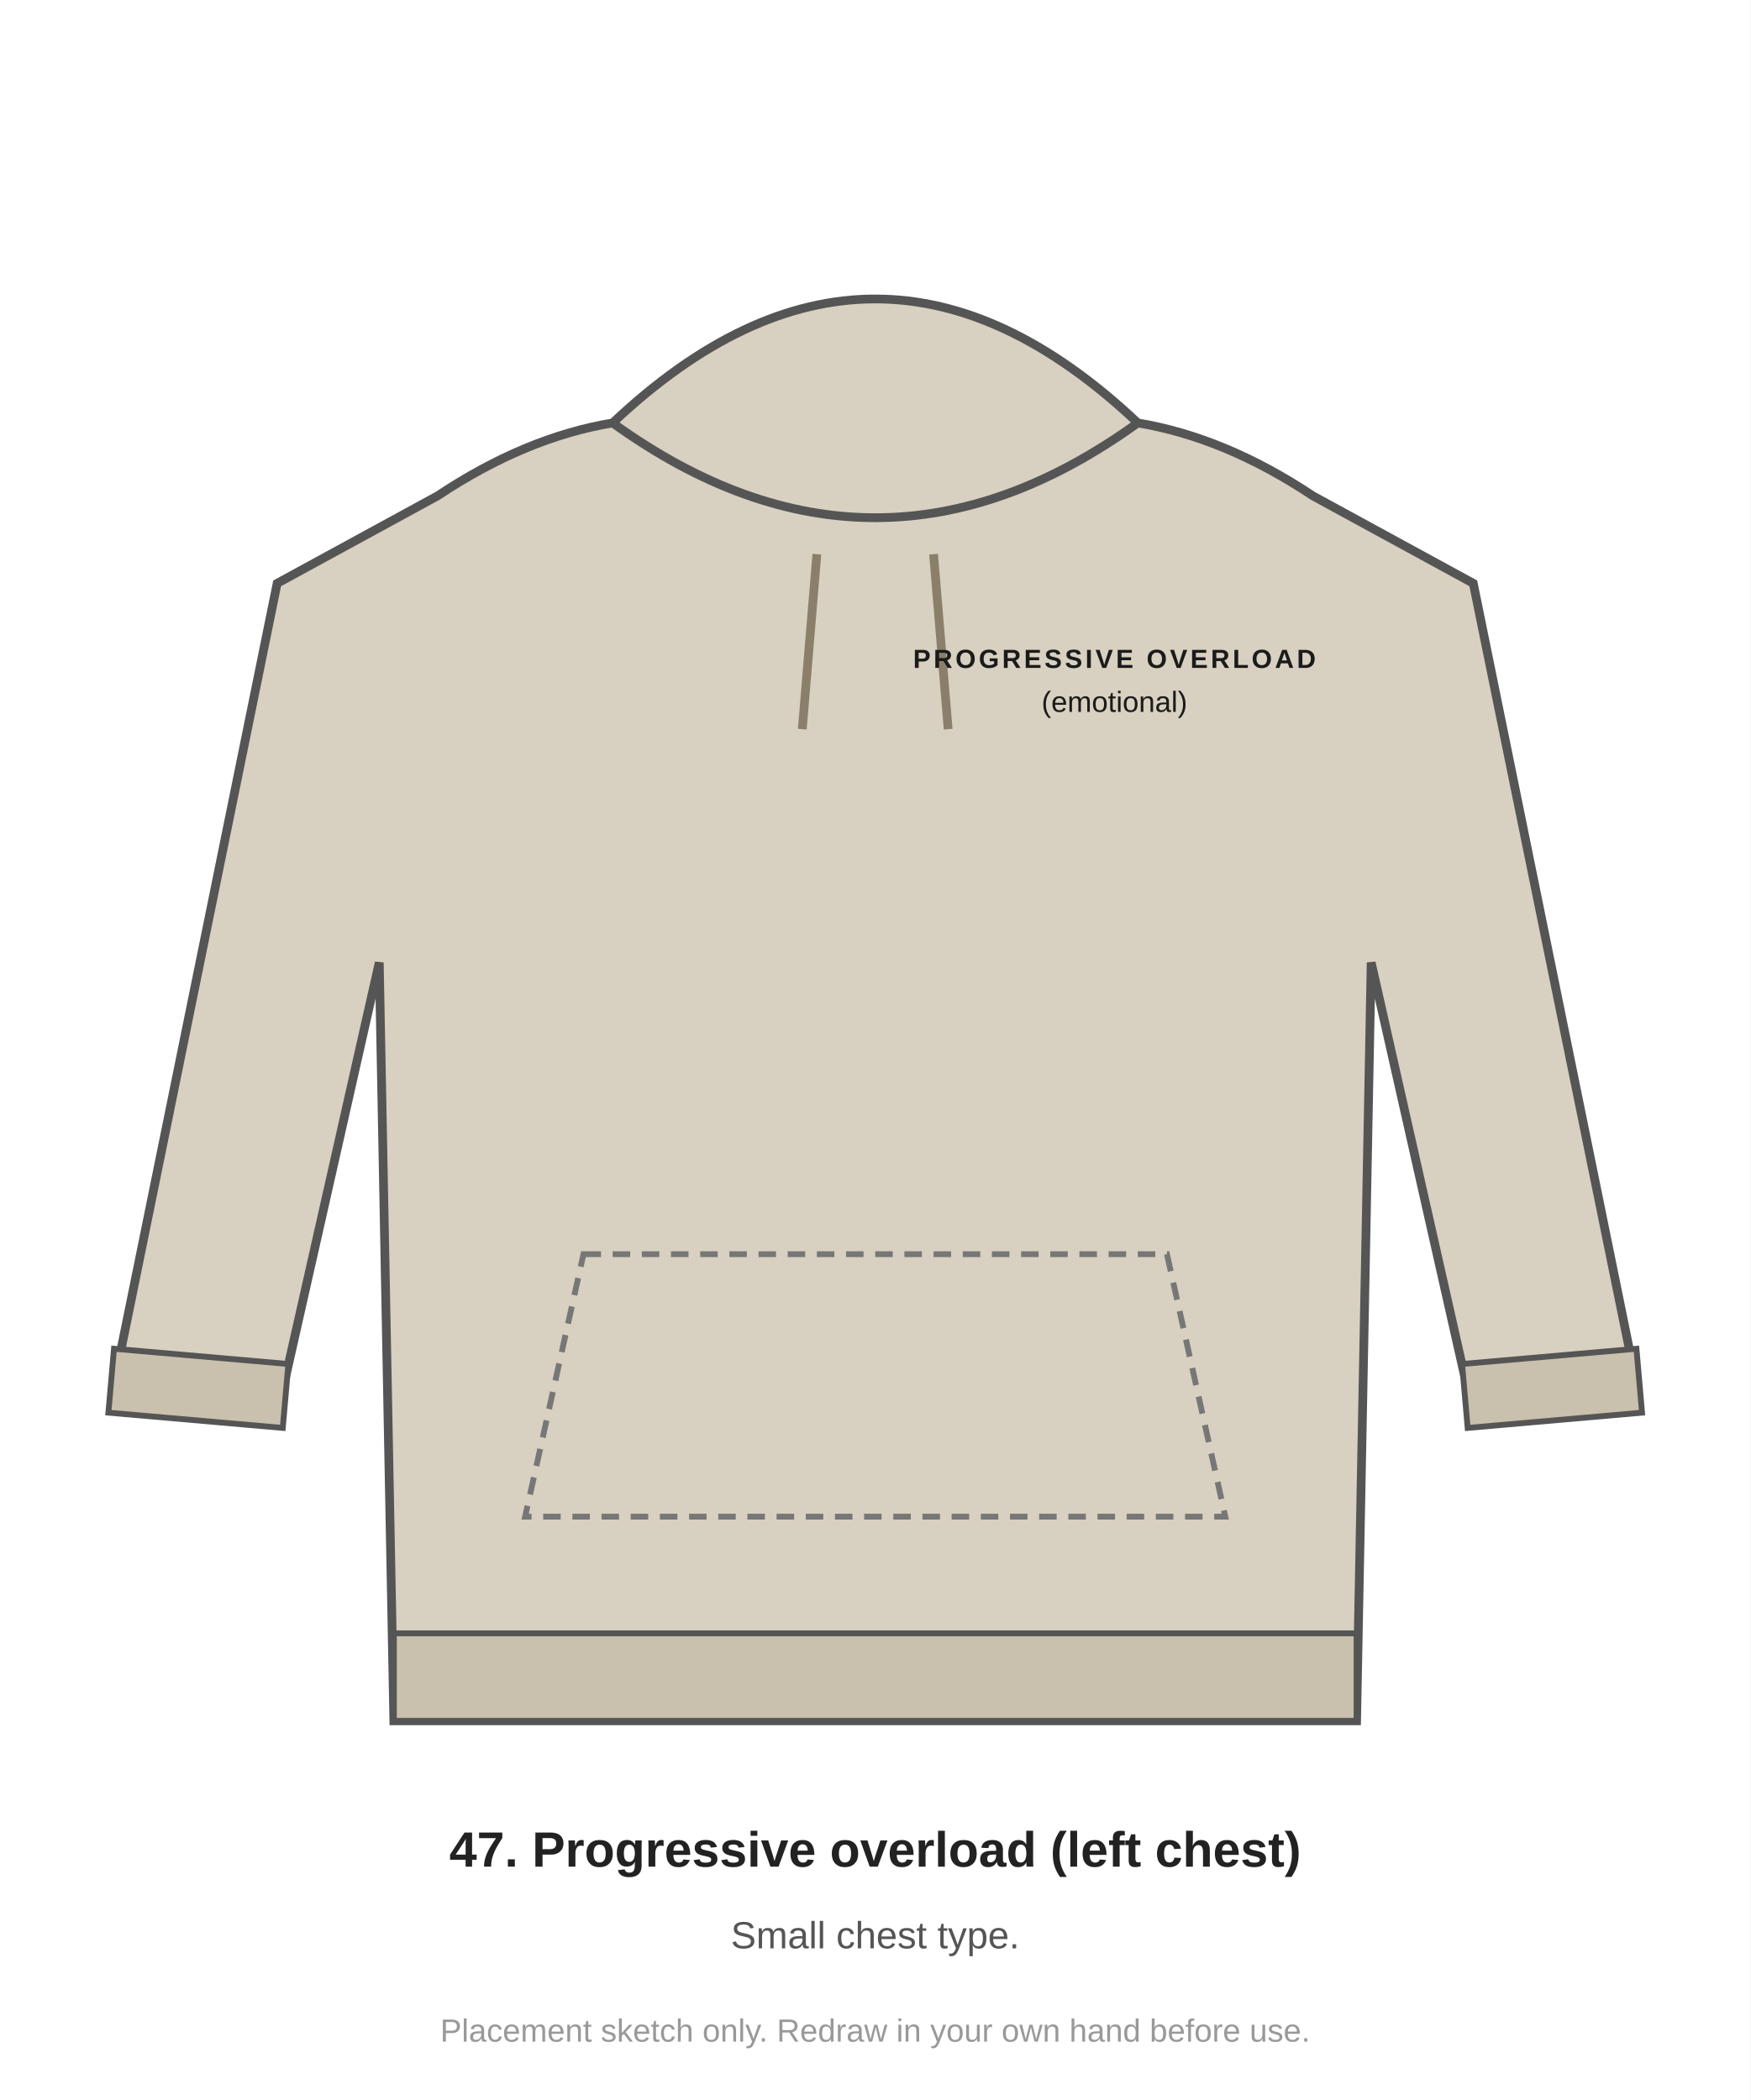
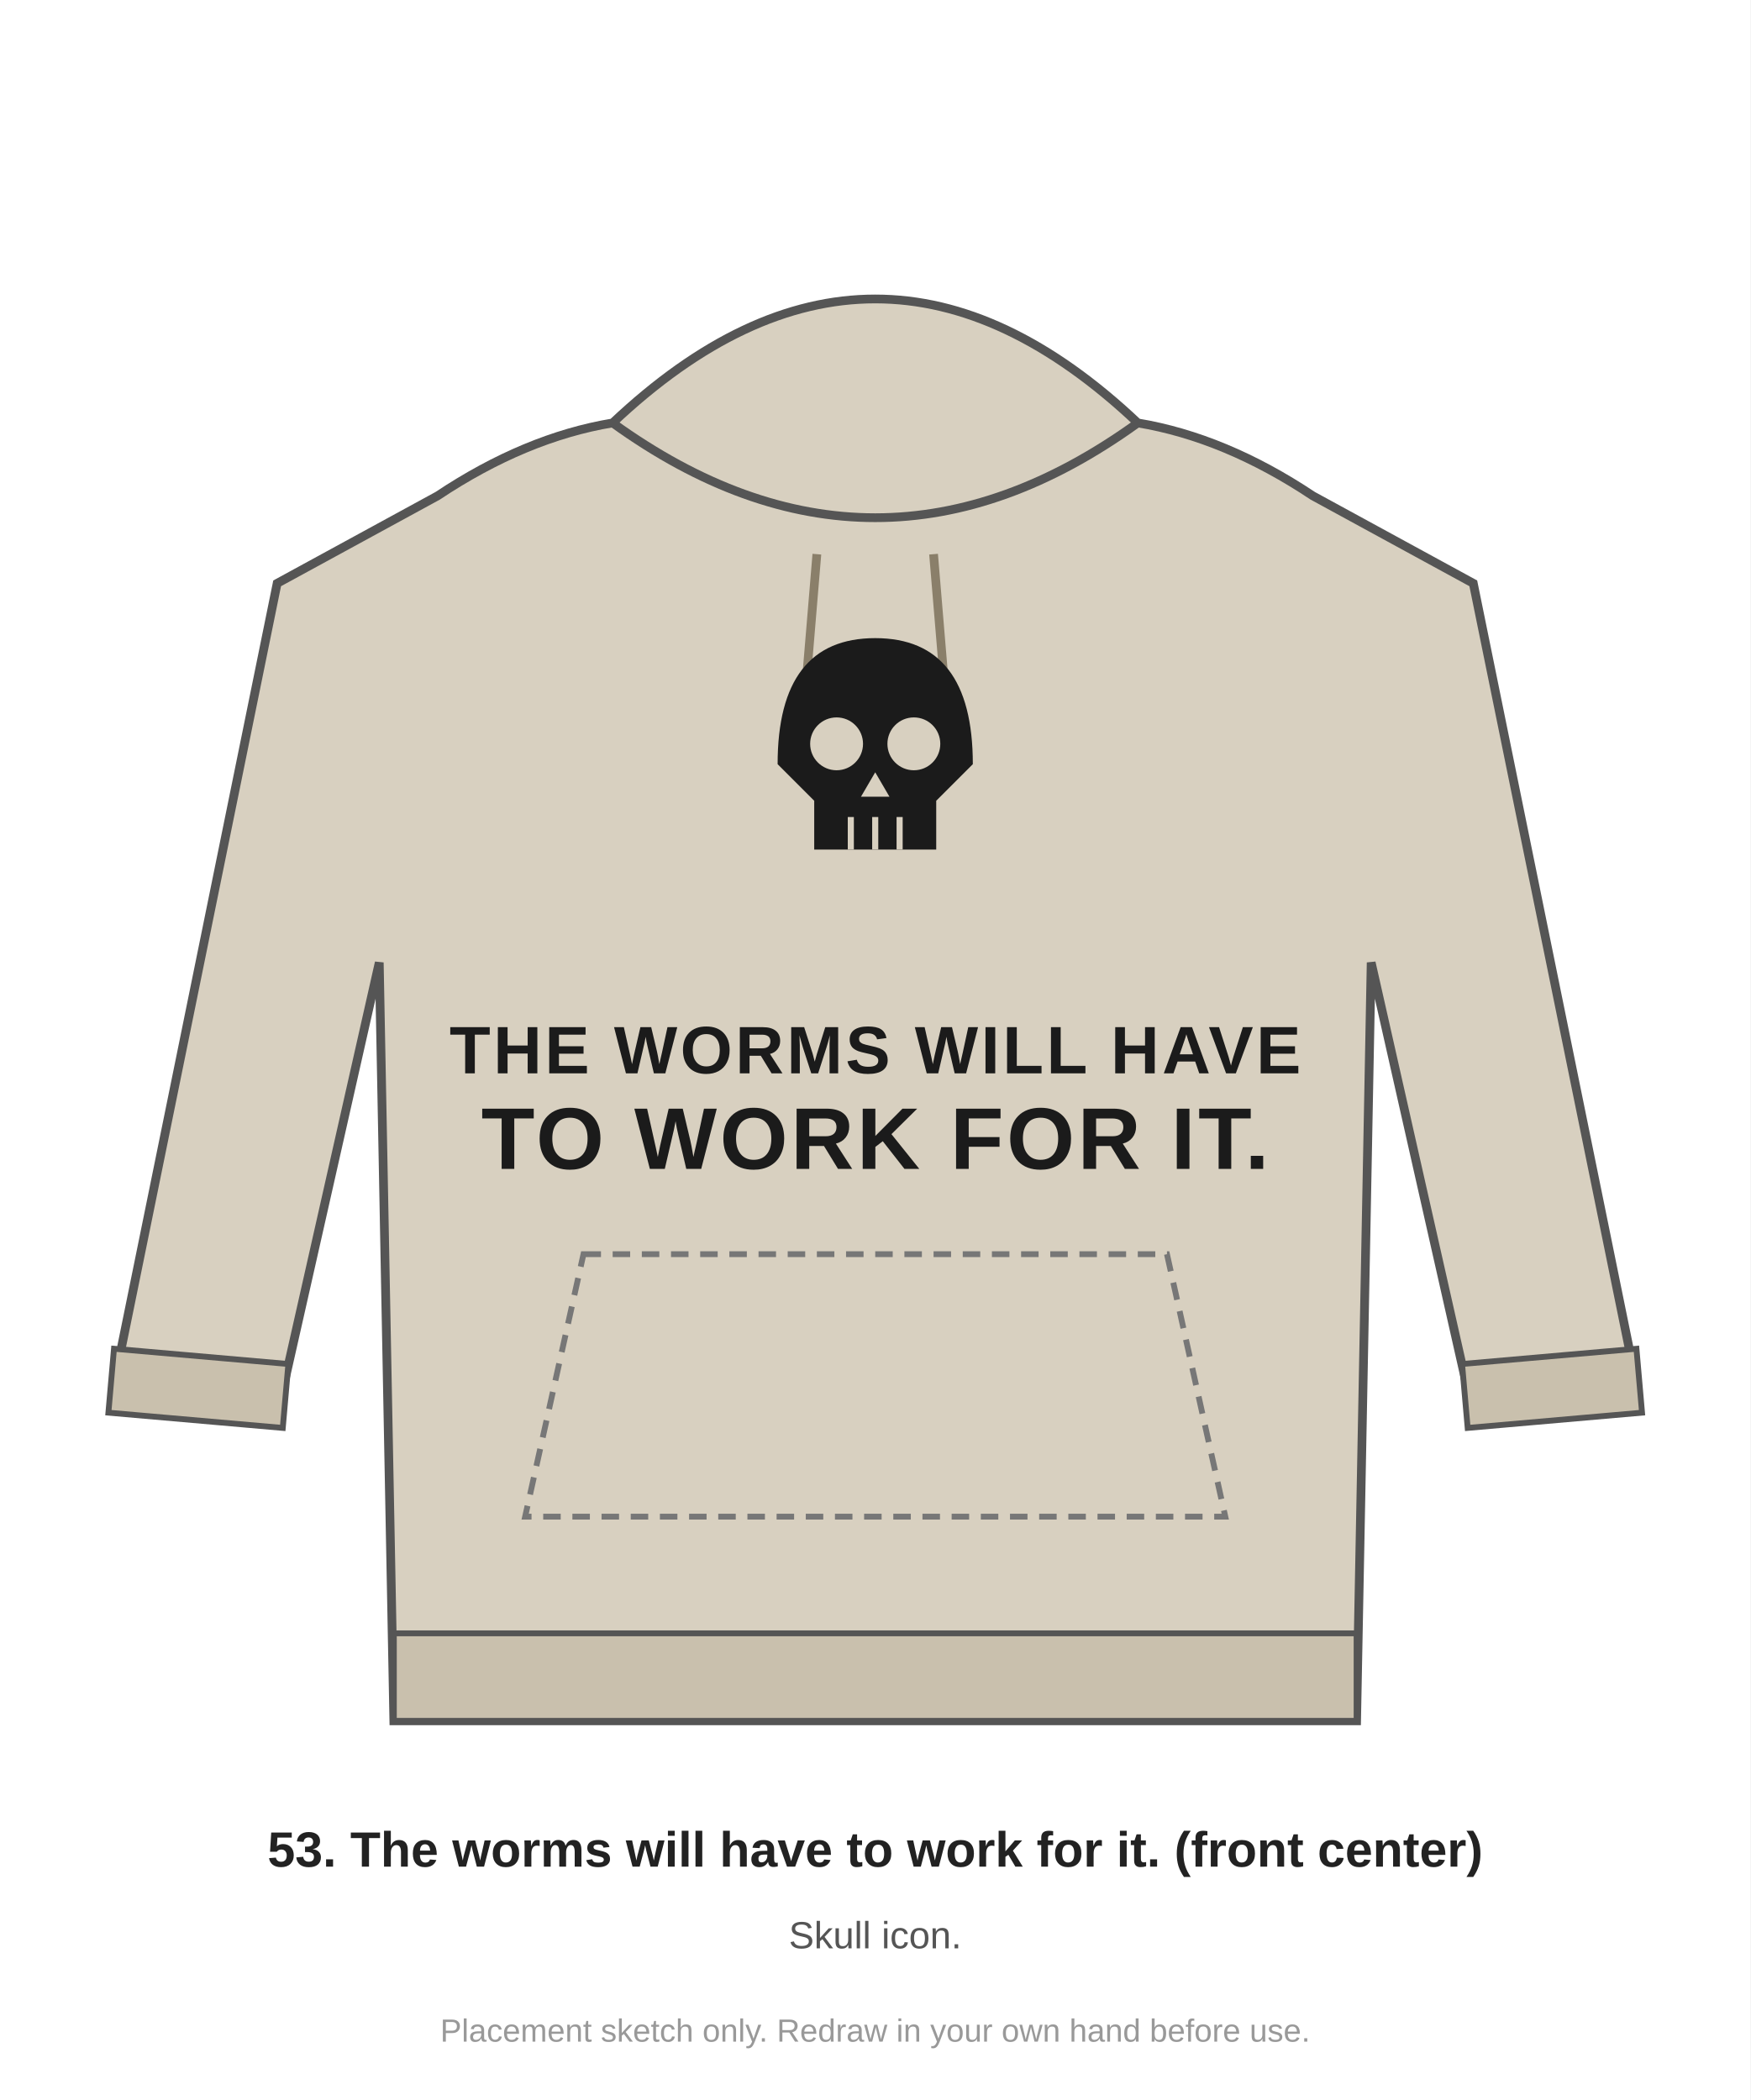
<svg xmlns="http://www.w3.org/2000/svg" viewBox="0 0 600 720" width="600" height="720" font-family="Arial, Helvetica, sans-serif">
  <rect width="600" height="720" fill="#ffffff" />
  <path d="M150 170 L95 200 L40 470 L95 485 L130 330 L135 590 L465 590 L470 330 L505 485 L560 470 L505 200 L450 170 Q420 150 390 145 Q300 60 210 145 Q180 150 150 170 Z" fill="#d8d0c0" stroke="#555" stroke-width="3" />
  <path d="M210 145 Q300 210 390 145" fill="none" stroke="#555" stroke-width="3" />
  <rect x="38" y="465" width="60" height="22" fill="#c9c0ad" stroke="#555" stroke-width="2" transform="rotate(5 68 476)" />
  <rect x="502" y="465" width="60" height="22" fill="#c9c0ad" stroke="#555" stroke-width="2" transform="rotate(-5 532 476)" />
  <rect x="135" y="560" width="330" height="30" fill="#c9c0ad" stroke="#555" stroke-width="2" />
  <path d="M200 430 L400 430 L420 520 L180 520 Z" fill="none" stroke="#777" stroke-width="2" stroke-dasharray="6 4" />
  <line x1="280" y1="190" x2="275" y2="250" stroke="#8a7f6a" stroke-width="3" />
  <line x1="320" y1="190" x2="325" y2="250" stroke="#8a7f6a" stroke-width="3" />
-   <text x="382" y="229" text-anchor="middle" font-size="9" font-weight="900" fill="#1b1b1b" letter-spacing="1">PROGRESSIVE OVERLOAD</text>
-   <text x="382" y="244.08" text-anchor="middle" font-size="10" fill="#1b1b1b">(emotional)</text>
-   <text x="300" y="640" text-anchor="middle" font-size="17" font-weight="bold" fill="#222">47. Progressive overload (left chest)</text>
-   <text x="300" y="668" text-anchor="middle" font-size="13" fill="#555">Small chest type.</text>
+   <path d="M266.544 262 Q266.544 218.786 300 218.786 Q333.456 218.786 333.456 262 L320.91 274.546 L320.91 291.274 L279.09 291.274 L279.09 274.546 Z" fill="#1b1b1b" />
+   <circle cx="286.757" cy="255.03" r="9.061" fill="#d8d0c0" />
+   <circle cx="313.243" cy="255.03" r="9.061" fill="#d8d0c0" />
+   <path d="M300 264.788 L295.121 273.152 L304.879 273.152 Z" fill="#d8d0c0" />
+   <line x1="291.636" y1="280.122" x2="291.636" y2="291.274" stroke="#d8d0c0" stroke-width="2.091" />
+   <line x1="300.0" y1="280.122" x2="300.0" y2="291.274" stroke="#d8d0c0" stroke-width="2.091" />
+   <line x1="308.364" y1="280.122" x2="308.364" y2="291.274" stroke="#d8d0c0" stroke-width="2.091" />
+   <text x="300" y="368" text-anchor="middle" font-size="23" font-weight="900" fill="#1b1b1b" letter-spacing="1">THE WORMS WILL HAVE</text>
+   <text x="300" y="400.76" text-anchor="middle" font-size="30" font-weight="900" fill="#1b1b1b" letter-spacing="1">TO WORK FOR IT.</text>
+   <text x="300" y="640" text-anchor="middle" font-size="17" font-weight="bold" fill="#222">53. The worms will have to work for it. (front center)</text>
+   <text x="300" y="668" text-anchor="middle" font-size="13" fill="#555">Skull icon.</text>
  <text x="300" y="700" text-anchor="middle" font-size="11" fill="#999">Placement sketch only. Redraw in your own hand before use.</text>
</svg>
